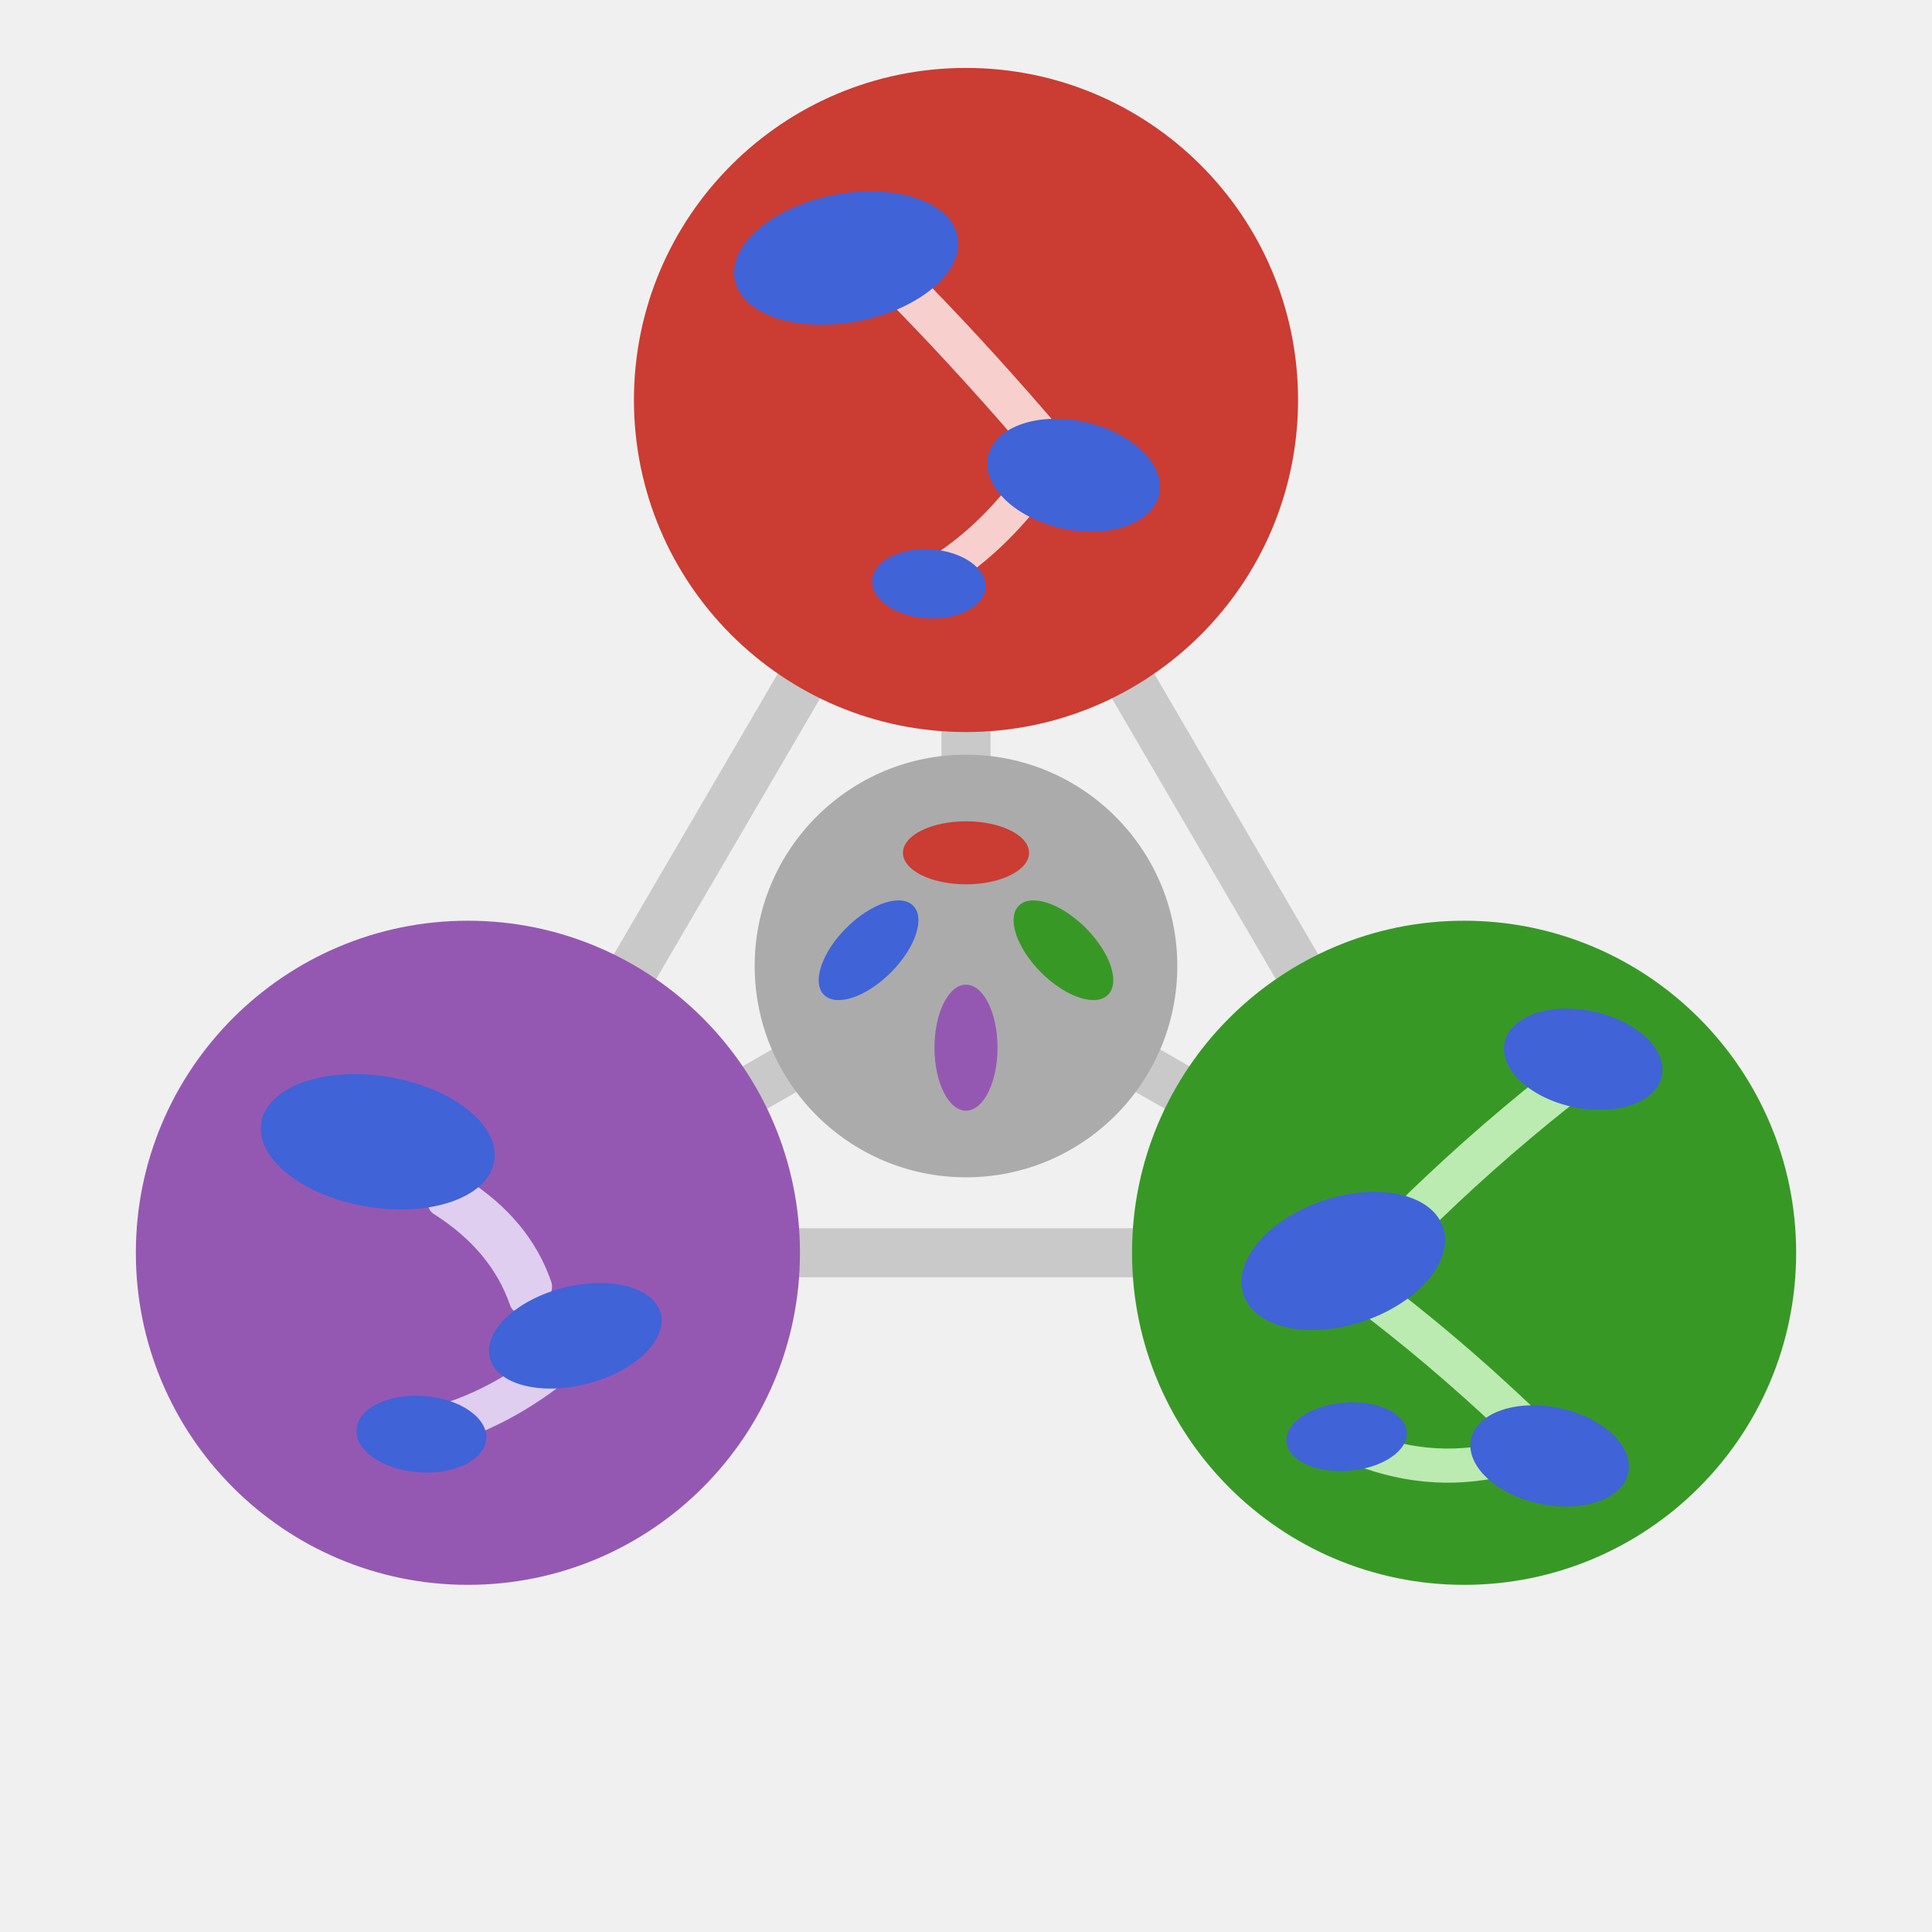
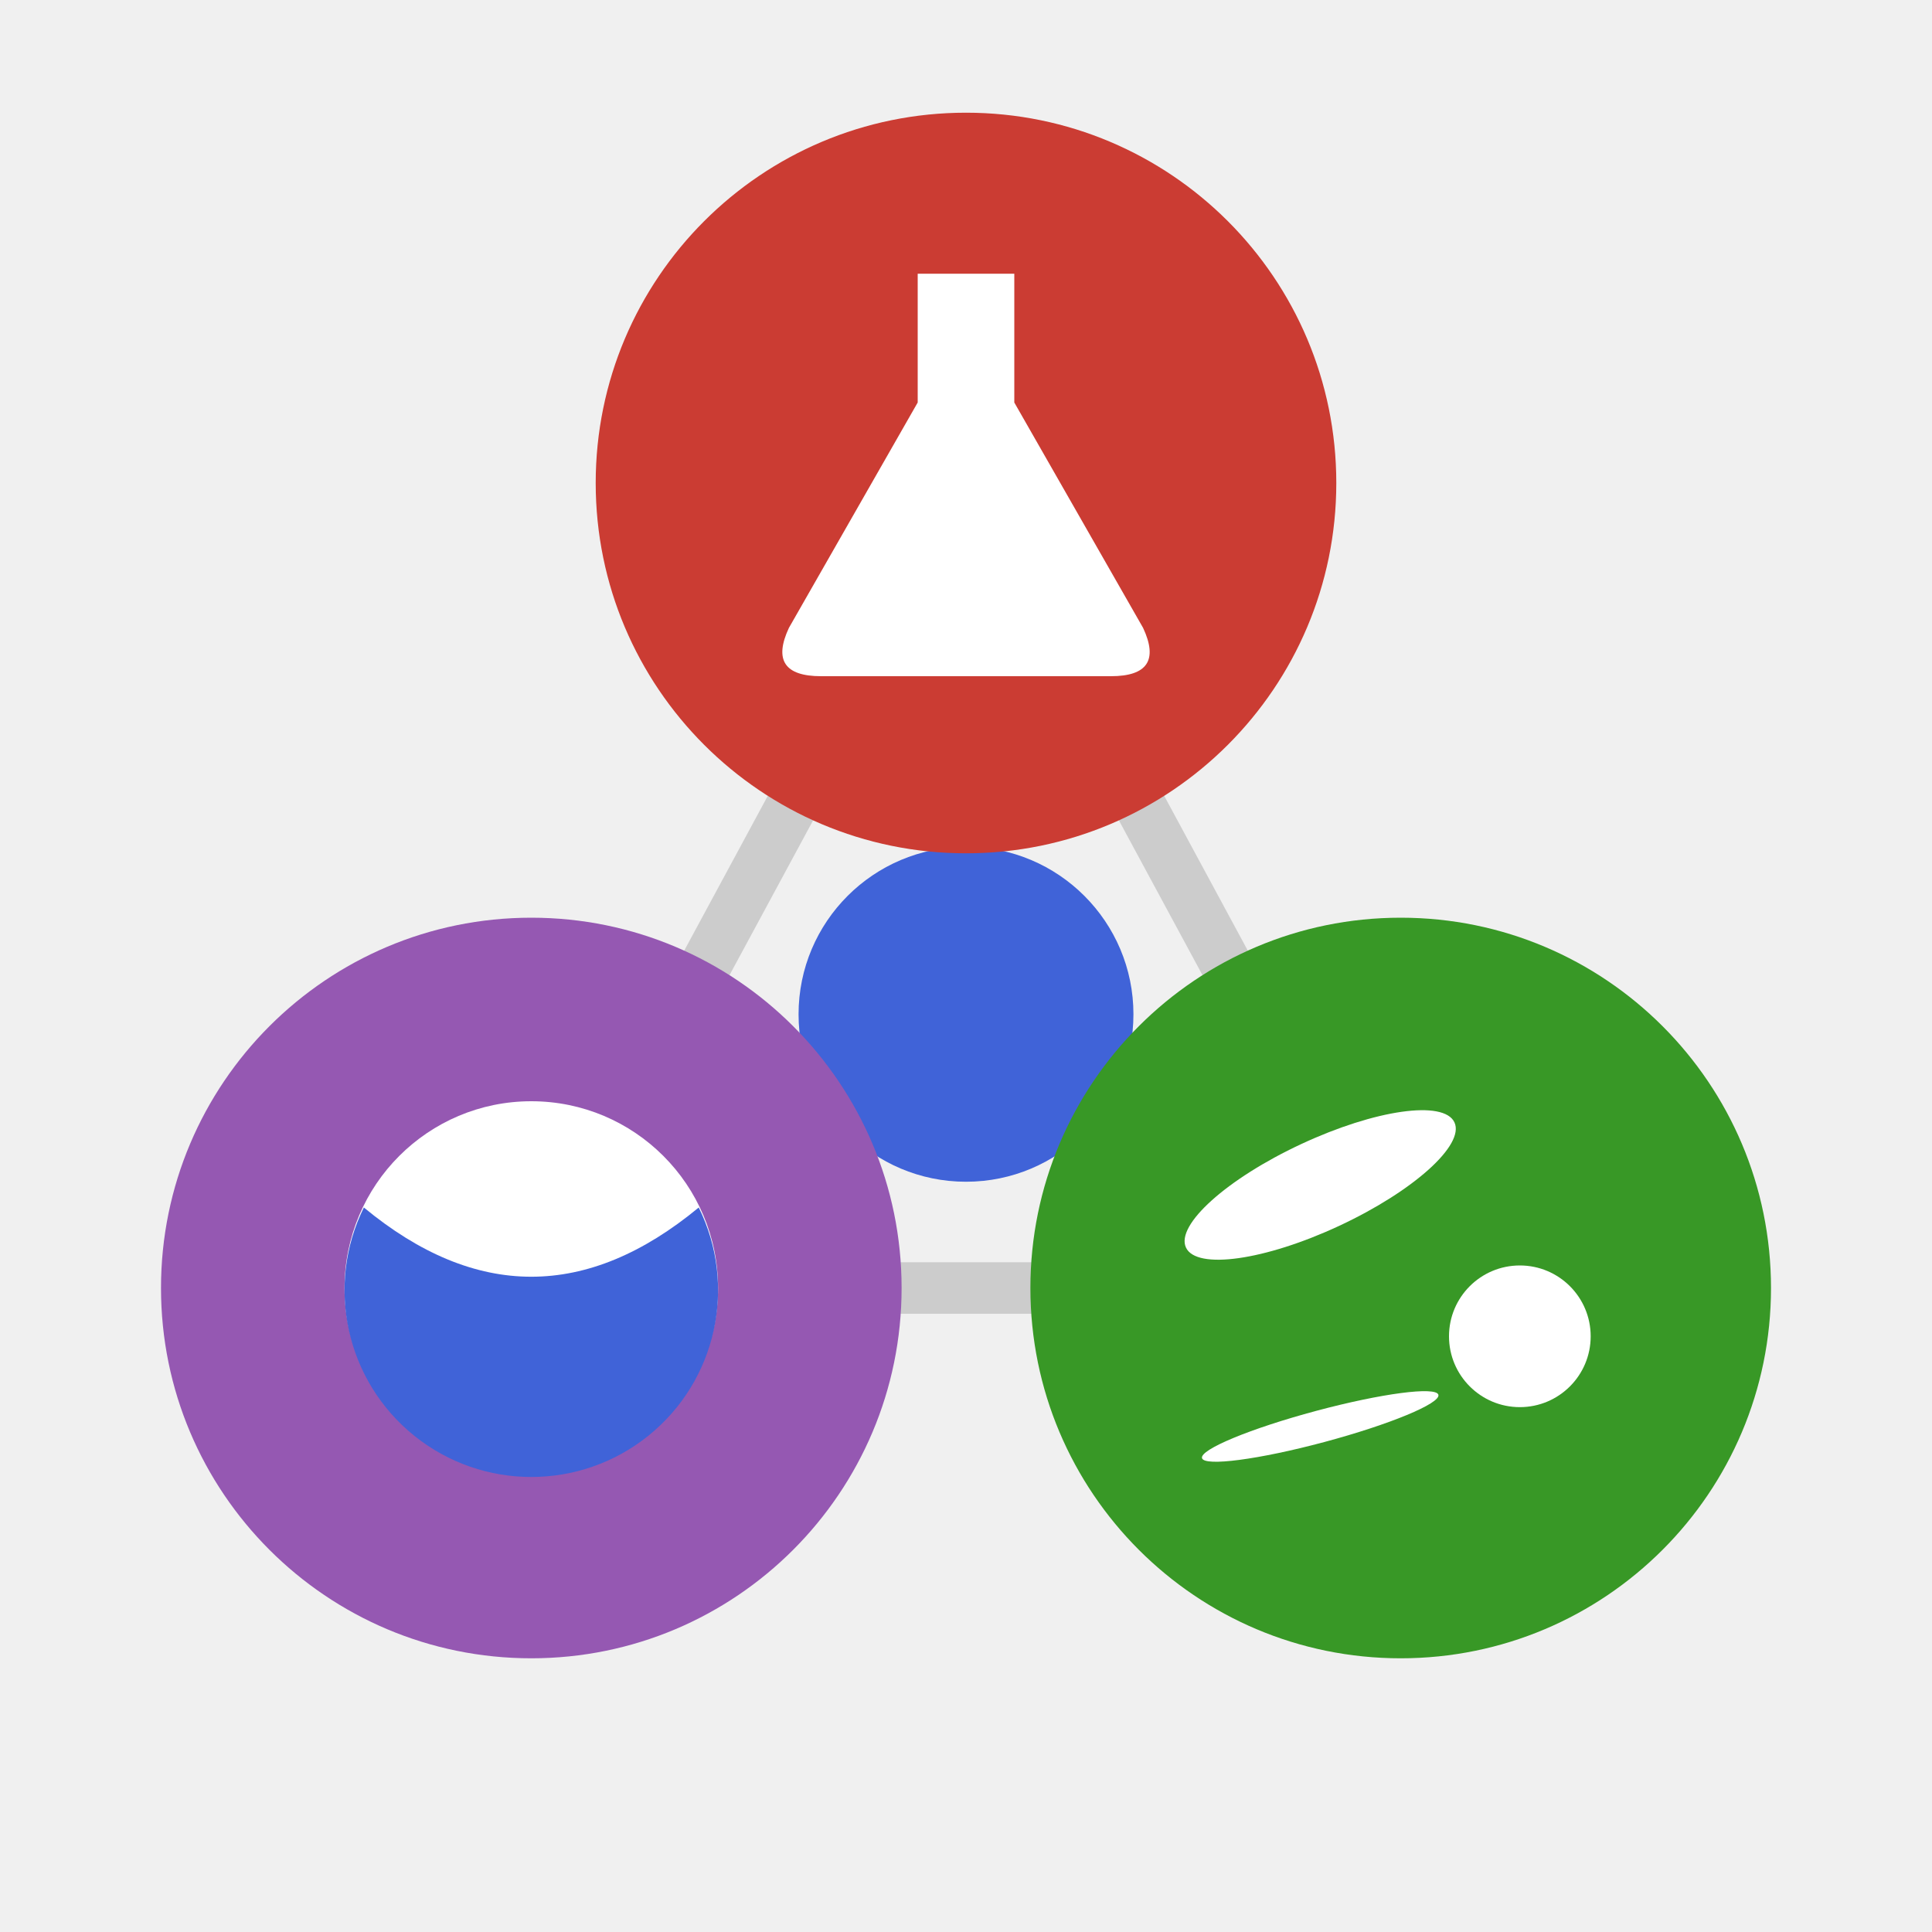
- <svg xmlns="http://www.w3.org/2000/svg" viewBox="0 0 512 512" width="100%" style="margin: auto;" version="1.1" id="svg22">
-   <defs id="defs4">
-     <clipPath id="cr">
-       <circle cx="256" cy="106" r="88" id="circle1" />
-     </clipPath>
-     <clipPath clipPathUnits="userSpaceOnUse" id="clipPath22">
-       <circle cx="256" cy="256" r="56" id="circle22" transform="rotate(71)" />
-     </clipPath>
-     <clipPath clipPathUnits="userSpaceOnUse" id="clipPath23">
-       <circle cx="256" cy="256" r="56" id="circle23" transform="rotate(-57)" />
-     </clipPath>
-     <clipPath clipPathUnits="userSpaceOnUse" id="clipPath24">
-       <circle cx="256" cy="256" r="56" id="circle24" transform="rotate(-22)" />
-     </clipPath>
-     <clipPath clipPathUnits="userSpaceOnUse" id="clipPath25">
-       <circle cx="256" cy="256" r="56" id="circle25" transform="rotate(38)" />
-     </clipPath>
-     <clipPath clipPathUnits="userSpaceOnUse" id="clipPath26">
-       <circle cx="388" cy="351.668" r="88" id="circle26" transform="rotate(5)" />
-     </clipPath>
-     <clipPath clipPathUnits="userSpaceOnUse" id="clipPath27">
-       <circle cx="388" cy="351.668" r="88" id="circle27" transform="rotate(-13)" />
-     </clipPath>
-     <clipPath clipPathUnits="userSpaceOnUse" id="clipPath28">
-       <circle cx="388" cy="351.668" r="88" id="circle28" transform="rotate(20)" />
-     </clipPath>
-     <clipPath clipPathUnits="userSpaceOnUse" id="clipPath29">
-       <circle cx="388" cy="351.668" r="88" id="circle29" />
-     </clipPath>
-     <clipPath clipPathUnits="userSpaceOnUse" id="clipPath30">
-       <circle cx="388" cy="351.668" r="88" id="circle30" />
-     </clipPath>
-     <clipPath clipPathUnits="userSpaceOnUse" id="clipPath30-0">
-       <circle cx="388" cy="351.668" r="88" id="circle30-9" />
-     </clipPath>
-     <clipPath clipPathUnits="userSpaceOnUse" id="clipPath30-0-8">
-       <circle cx="388" cy="351.668" r="88" id="circle30-9-8" />
-     </clipPath>
-     <clipPath clipPathUnits="userSpaceOnUse" id="clipPath27-4">
-       <circle cx="388" cy="351.668" r="88" id="circle27-5" transform="rotate(-13)" />
-     </clipPath>
-     <clipPath clipPathUnits="userSpaceOnUse" id="clipPath30-0-1">
-       <circle cx="388" cy="351.668" r="88" id="circle30-9-7" />
-     </clipPath>
-     <clipPath clipPathUnits="userSpaceOnUse" id="clipPath30-0-8-1">
-       <circle cx="388" cy="351.668" r="88" id="circle30-9-8-5" />
-     </clipPath>
-     <filter id="mask-powermask-path-effect71_inverse" style="color-interpolation-filters:sRGB" height="100" width="100" x="-50" y="-50">
-       <feColorMatrix id="mask-powermask-path-effect71_primitive1" values="1" type="saturate" result="fbSourceGraphic" />
-       <feColorMatrix id="mask-powermask-path-effect71_primitive2" values="-1 0 0 0 1 0 -1 0 0 1 0 0 -1 0 1 0 0 0 1 0 " in="fbSourceGraphic" />
-     </filter>
-     <clipPath clipPathUnits="userSpaceOnUse" id="clipPath1">
-       <ellipse cx="122.515" cy="328.361" id="ellipse5" rx="137.926" ry="127.618" style="stroke-width:1.508" transform="matrix(0.9967474,-0.08058961,0.094248,0.9955487,0,0)" />
-     </clipPath>
-     <clipPath clipPathUnits="userSpaceOnUse" id="clipPath5">
-       <ellipse cx="121.224" cy="332.357" id="ellipse6" rx="136.473" ry="129.171" style="stroke-width:1.509" transform="matrix(0.961426,0.2750636,-0.3105548,0.9505555,0,0)" />
-     </clipPath>
-     <clipPath clipPathUnits="userSpaceOnUse" id="clipPath6">
-       <ellipse cx="122.013" cy="329.925" id="ellipse7" rx="137.361" ry="128.226" style="stroke-width:1.508" transform="matrix(0.9841025,-0.1776016,0.2049192,0.9787789,0,0)" />
-     </clipPath>
-     <clipPath clipPathUnits="userSpaceOnUse" id="clipPath7">
-       <ellipse cx="122.652" cy="327.932" id="ellipse8" rx="138.08" ry="127.451" style="stroke-width:1.507" />
-     </clipPath>
-     <clipPath clipPathUnits="userSpaceOnUse" id="clipPath8">
-       <ellipse cx="122.652" cy="327.932" id="ellipse9" rx="138.08" ry="127.451" style="stroke-width:1.507" />
-     </clipPath>
-     <clipPath clipPathUnits="userSpaceOnUse" id="clipPath7-0">
-       <ellipse cx="122.652" cy="327.932" id="ellipse8-9" rx="138.08" ry="127.451" style="stroke-width:1.507" />
-     </clipPath>
-   </defs>
-   <line x1="256" y1="106" x2="388" y2="332" stroke="#999" stroke-width="13" stroke-linecap="round" opacity="0.45" style="fill:rgb(0, 0, 0);stroke:rgb(153, 153, 153);color:rgb(255, 255, 255);stroke-width:13px;stroke-linecap:round;stroke-linejoin:miter;opacity:0.45;font-family:&quot;Anthropic Sans&quot;, -apple-system, BlinkMacSystemFont, &quot;Segoe UI&quot;, sans-serif;font-size:16px;font-weight:400;text-anchor:start;dominant-baseline:auto" id="line4" />
-   <line x1="388" y1="332" x2="124" y2="332" stroke="#999" stroke-width="13" stroke-linecap="round" opacity="0.45" style="fill:rgb(0, 0, 0);stroke:rgb(153, 153, 153);color:rgb(255, 255, 255);stroke-width:13px;stroke-linecap:round;stroke-linejoin:miter;opacity:0.45;font-family:&quot;Anthropic Sans&quot;, -apple-system, BlinkMacSystemFont, &quot;Segoe UI&quot;, sans-serif;font-size:16px;font-weight:400;text-anchor:start;dominant-baseline:auto" id="line5" />
-   <line x1="124" y1="332" x2="256" y2="106" stroke="#999" stroke-width="13" stroke-linecap="round" opacity="0.45" style="fill:rgb(0, 0, 0);stroke:rgb(153, 153, 153);color:rgb(255, 255, 255);stroke-width:13px;stroke-linecap:round;stroke-linejoin:miter;opacity:0.45;font-family:&quot;Anthropic Sans&quot;, -apple-system, BlinkMacSystemFont, &quot;Segoe UI&quot;, sans-serif;font-size:16px;font-weight:400;text-anchor:start;dominant-baseline:auto" id="line6" />
-   <line x1="256" y1="256" x2="256" y2="106" stroke="#999" stroke-width="13" stroke-linecap="round" opacity="0.45" style="fill:rgb(0, 0, 0);stroke:rgb(153, 153, 153);color:rgb(255, 255, 255);stroke-width:13px;stroke-linecap:round;stroke-linejoin:miter;opacity:0.45;font-family:&quot;Anthropic Sans&quot;, -apple-system, BlinkMacSystemFont, &quot;Segoe UI&quot;, sans-serif;font-size:16px;font-weight:400;text-anchor:start;dominant-baseline:auto" id="line7" />
-   <line x1="256" y1="256" x2="388" y2="332" stroke="#999" stroke-width="13" stroke-linecap="round" opacity="0.45" style="fill:rgb(0, 0, 0);stroke:rgb(153, 153, 153);color:rgb(255, 255, 255);stroke-width:13px;stroke-linecap:round;stroke-linejoin:miter;opacity:0.45;font-family:&quot;Anthropic Sans&quot;, -apple-system, BlinkMacSystemFont, &quot;Segoe UI&quot;, sans-serif;font-size:16px;font-weight:400;text-anchor:start;dominant-baseline:auto" id="line8" />
-   <line x1="256" y1="256" x2="124" y2="332" stroke="#999" stroke-width="13" stroke-linecap="round" opacity="0.45" style="fill:rgb(0, 0, 0);stroke:rgb(153, 153, 153);color:rgb(255, 255, 255);stroke-width:13px;stroke-linecap:round;stroke-linejoin:miter;opacity:0.45;font-family:&quot;Anthropic Sans&quot;, -apple-system, BlinkMacSystemFont, &quot;Segoe UI&quot;, sans-serif;font-size:16px;font-weight:400;text-anchor:start;dominant-baseline:auto" id="line9" />
-   <circle cx="256" cy="106" r="88" fill="#CB3C33" style="fill:rgb(203, 60, 51);stroke:none;color:rgb(255, 255, 255);stroke-width:1px;stroke-linecap:butt;stroke-linejoin:miter;opacity:1;font-family:&quot;Anthropic Sans&quot;, -apple-system, BlinkMacSystemFont, &quot;Segoe UI&quot;, sans-serif;font-size:16px;font-weight:400;text-anchor:start;dominant-baseline:auto" id="circle9" />
-   <g clip-path="url(#cr)" style="color:#ffffff;font-weight:400;font-size:16px;font-family:'Anthropic Sans', '-apple-system', BlinkMacSystemFont, 'Segoe UI', sans-serif;dominant-baseline:auto;text-anchor:start;opacity:1;fill:#4063d8;stroke:none;stroke-width:1px;stroke-linecap:butt;stroke-linejoin:miter;fill-opacity:1" id="g12" transform="matrix(1.369597,0,0,1.307919,-96.23427,-38.85281)">
-     <path d="m 247,90 q 13,14 26,30" fill="none" stroke="#F7D0CE" stroke-width="8" stroke-linecap="round" style="color:#ffffff;font-weight:400;font-size:16px;font-family:'Anthropic Sans', '-apple-system', BlinkMacSystemFont, 'Segoe UI', sans-serif;dominant-baseline:auto;text-anchor:start;opacity:1;fill:#4063d8;stroke:#f7d0ce;stroke-width:8px;stroke-linecap:round;stroke-linejoin:miter;fill-opacity:1" id="path9" />
-     <path d="m 270,128 q -8,11 -17,17" fill="none" stroke="#F7D0CE" stroke-width="7" stroke-linecap="round" style="color:#ffffff;font-weight:400;font-size:16px;font-family:'Anthropic Sans', '-apple-system', BlinkMacSystemFont, 'Segoe UI', sans-serif;dominant-baseline:auto;text-anchor:start;opacity:1;fill:#4063d8;stroke:#f7d0ce;stroke-width:7px;stroke-linecap:round;stroke-linejoin:miter;fill-opacity:1" id="path10" />
-     <ellipse cx="234" cy="82" rx="22" ry="13" transform="rotate(-12,234,82)" fill="#F7D0CE" style="color:#ffffff;font-weight:400;font-size:16px;font-family:'Anthropic Sans', '-apple-system', BlinkMacSystemFont, 'Segoe UI', sans-serif;dominant-baseline:auto;text-anchor:start;opacity:1;fill:#4063d8;stroke:none;stroke-width:1px;stroke-linecap:butt;stroke-linejoin:miter;fill-opacity:1" id="ellipse10" />
-     <ellipse cx="278" cy="126" rx="17" ry="11" transform="rotate(14,278,126)" fill="#F7D0CE" style="color:#ffffff;font-weight:400;font-size:16px;font-family:'Anthropic Sans', '-apple-system', BlinkMacSystemFont, 'Segoe UI', sans-serif;dominant-baseline:auto;text-anchor:start;opacity:1;fill:#4063d8;stroke:none;stroke-width:1px;stroke-linecap:butt;stroke-linejoin:miter;fill-opacity:1" id="ellipse11" />
-     <ellipse cx="250" cy="148" rx="11" ry="7" transform="rotate(4,250,148)" fill="#F7D0CE" style="color:#ffffff;font-weight:400;font-size:16px;font-family:'Anthropic Sans', '-apple-system', BlinkMacSystemFont, 'Segoe UI', sans-serif;dominant-baseline:auto;text-anchor:start;opacity:1;fill:#4063d8;stroke:none;stroke-width:1px;stroke-linecap:butt;stroke-linejoin:miter;fill-opacity:1" id="ellipse12" />
+ <svg xmlns="http://www.w3.org/2000/svg" viewBox="0 0 600 600" width="600" height="600">
+   <g stroke="#CCCCCC" stroke-width="16" fill="none">
+     <line x1="300" y1="150" x2="165" y2="400" />
+     <line x1="300" y1="150" x2="435" y2="400" />
+     <line x1="165" y1="400" x2="435" y2="400" />
  </g>
-   <circle fill="#389826" style="color:#ffffff;font-weight:400;font-size:16px;font-family:'Anthropic Sans', '-apple-system', BlinkMacSystemFont, 'Segoe UI', sans-serif;dominant-baseline:auto;text-anchor:start;opacity:1;fill:#389826;stroke:none;stroke-width:1px;stroke-linecap:butt;stroke-linejoin:miter" id="circle12" mask="none" cx="388" cy="332" r="88" />
-   <g id="g87" transform="translate(1.268897,4.44114)" style="fill:#4063d8;fill-opacity:1">
-     <path d="m 375,335.668 q 15,12 29,26" fill="none" stroke="#BBEBB0" stroke-width="8" stroke-linecap="round" style="color:#ffffff;font-weight:400;font-size:16px;font-family:'Anthropic Sans', '-apple-system', BlinkMacSystemFont, 'Segoe UI', sans-serif;dominant-baseline:auto;text-anchor:start;fill:#4063d8;stroke:#bbebb0;stroke-width:8px;stroke-linecap:round;stroke-linejoin:miter;fill-opacity:1" id="path81" clip-path="url(#clipPath30)" transform="matrix(1.333699,0,0,1.291924,-134.7509,-92.3068)" />
-     <path d="m 375,335.668 q 15,12 29,26" fill="none" stroke="#BBEBB0" stroke-width="8" stroke-linecap="round" style="color:#ffffff;font-weight:400;font-size:16px;font-family:'Anthropic Sans', '-apple-system', BlinkMacSystemFont, 'Segoe UI', sans-serif;dominant-baseline:auto;text-anchor:start;fill:#4063d8;stroke:#bbebb0;stroke-width:8px;stroke-linecap:round;stroke-linejoin:miter;fill-opacity:1" id="path82" clip-path="url(#clipPath30-0)" transform="matrix(-1.388343,0,0,1.339511,936.7787,-168.9021)" />
-     <path d="m 404,369.668 q -11,11 -27,13" fill="none" stroke="#BBEBB0" stroke-width="7" stroke-linecap="round" style="color:#ffffff;font-weight:400;font-size:16px;font-family:'Anthropic Sans', '-apple-system', BlinkMacSystemFont, 'Segoe UI', sans-serif;dominant-baseline:auto;text-anchor:start;fill:#4063d8;stroke:#bbebb0;stroke-width:7px;stroke-linecap:round;stroke-linejoin:miter;fill-opacity:1" id="path84" clip-path="url(#clipPath29)" transform="matrix(1.168312,0.6231238,-0.643273,1.131717,165.0421,-288.4866)" />
-     <ellipse cx="233.14" cy="432.489" rx="21" ry="13" transform="matrix(1.253267,-0.441864,0.4561519,1.214011,-134.7509,-92.3068)" fill="#BBEBB0" style="color:#ffffff;font-weight:400;font-size:16px;font-family:'Anthropic Sans', '-apple-system', BlinkMacSystemFont, 'Segoe UI', sans-serif;dominant-baseline:auto;text-anchor:start;fill:#4063d8;stroke:none;stroke-width:1px;stroke-linecap:butt;stroke-linejoin:miter;fill-opacity:1" id="ellipse84" clip-path="url(#clipPath28)" />
-     <ellipse cx="480.025" cy="265.49" rx="16" ry="10" transform="matrix(1.299516,0.2906196,-0.300017,1.258812,-134.7509,-92.3068)" fill="#BBEBB0" style="color:#ffffff;font-weight:400;font-size:16px;font-family:'Anthropic Sans', '-apple-system', BlinkMacSystemFont, 'Segoe UI', sans-serif;dominant-baseline:auto;text-anchor:start;fill:#4063d8;stroke:none;stroke-width:1px;stroke-linecap:butt;stroke-linejoin:miter;fill-opacity:1" id="ellipse85" clip-path="url(#clipPath27)" />
-     <ellipse cx="480.025" cy="265.49" rx="16" ry="10" transform="matrix(1.299516,0.2906196,-0.300017,1.258812,-125.8474,-197.4337)" fill="#BBEBB0" style="color:#ffffff;font-weight:400;font-size:16px;font-family:'Anthropic Sans', '-apple-system', BlinkMacSystemFont, 'Segoe UI', sans-serif;dominant-baseline:auto;text-anchor:start;fill:#4063d8;stroke:none;stroke-width:1px;stroke-linecap:butt;stroke-linejoin:miter;fill-opacity:1" id="ellipse86" clip-path="url(#clipPath27-4)" />
-     <ellipse cx="339.138" cy="414.804" rx="12" ry="7" transform="matrix(1.328624,-0.1125986,0.1162395,1.287008,-143.2125,-119.3555)" fill="#BBEBB0" style="color:#ffffff;font-weight:400;font-size:16px;font-family:'Anthropic Sans', '-apple-system', BlinkMacSystemFont, 'Segoe UI', sans-serif;dominant-baseline:auto;text-anchor:start;fill:#4063d8;stroke:none;stroke-width:1px;stroke-linecap:butt;stroke-linejoin:miter;fill-opacity:1" id="ellipse87" clip-path="url(#clipPath26)" />
-   </g>
-   <circle cx="124" cy="332" r="88" fill="#9558B2" style="fill:rgb(149, 88, 178);stroke:none;color:rgb(255, 255, 255);stroke-width:1px;stroke-linecap:butt;stroke-linejoin:miter;opacity:1;font-family:&quot;Anthropic Sans&quot;, -apple-system, BlinkMacSystemFont, &quot;Segoe UI&quot;, sans-serif;font-size:16px;font-weight:400;text-anchor:start;dominant-baseline:auto" id="circle15" />
-   <g id="g9">
-     <path d="m 105.392,310.552 q 23.536,21.725 43.935,39.104" fill="none" stroke="#DFC EF0" stroke-width="8" stroke-linecap="round" style="color:#ffffff;font-weight:400;font-size:16px;font-family:'Anthropic Sans', '-apple-system', BlinkMacSystemFont, 'Segoe UI', sans-serif;dominant-baseline:auto;text-anchor:start;fill:#4063d8;fill-opacity:1;stroke:none;stroke-width:12.06px;stroke-linecap:round;stroke-linejoin:miter" id="path15" clip-path="url(#clipPath8)" />
-     <path d="m 149.327,359.795 q -17.26,14.483 -36.089,18.828" fill="none" stroke="#DFCEF0" stroke-width="7" stroke-linecap="round" style="color:#ffffff;font-weight:400;font-size:16px;font-family:'Anthropic Sans', '-apple-system', BlinkMacSystemFont, 'Segoe UI', sans-serif;dominant-baseline:auto;text-anchor:start;fill:#4063d8;fill-opacity:1;stroke:#dfcef0;stroke-width:10.552px;stroke-linecap:round;stroke-linejoin:miter" id="path16" clip-path="url(#clipPath7)" />
-     <path d="m 149.327,359.795 q -17.26,14.483 -36.089,18.828" fill="none" stroke="#DFCEF0" stroke-width="7" stroke-linecap="round" style="color:#ffffff;font-weight:400;font-size:16px;font-family:'Anthropic Sans', '-apple-system', BlinkMacSystemFont, 'Segoe UI', sans-serif;dominant-baseline:auto;text-anchor:start;fill:#4063d8;fill-opacity:1;stroke:#dfcef0;stroke-width:10.552px;stroke-linecap:round;stroke-linejoin:miter" id="path16-4" clip-path="url(#clipPath7-0)" transform="matrix(-0.03830669,-0.9203029,1.070315,-0.3912065,-260.2612,595.1695)" />
-     <ellipse cx="153.761" cy="276.294" rx="31.297" ry="17.435" transform="matrix(0.9842832,0.1765972,-0.2060716,0.9785369,5.710037,5.075589)" fill="#DFCEF0" style="color:#ffffff;font-weight:400;font-size:16px;font-family:'Anthropic Sans', '-apple-system', BlinkMacSystemFont, 'Segoe UI', sans-serif;dominant-baseline:auto;text-anchor:start;fill:#4063d8;fill-opacity:1;stroke:none;stroke-width:1.508px;stroke-linecap:butt;stroke-linejoin:miter" id="ellipse16" clip-path="url(#clipPath6)" />
-     <ellipse cx="33.457" cy="382.488" rx="23.387" ry="13.131" transform="matrix(0.9624133,-0.2715889,0.3144289,0.949281,0,0)" fill="#DFCEF0" style="color:#ffffff;font-weight:400;font-size:16px;font-family:'Anthropic Sans', '-apple-system', BlinkMacSystemFont, 'Segoe UI', sans-serif;dominant-baseline:auto;text-anchor:start;fill:#4063d8;fill-opacity:1;stroke:none;stroke-width:1.508px;stroke-linecap:butt;stroke-linejoin:miter" id="ellipse17" clip-path="url(#clipPath5)" />
-     <ellipse cx="147.049" cy="369.885" rx="17.25" ry="10.145" transform="matrix(0.9967553,0.08049182,-0.09436222,0.9955379,0,0)" fill="#DFCEF0" style="color:#ffffff;font-weight:400;font-size:16px;font-family:'Anthropic Sans', '-apple-system', BlinkMacSystemFont, 'Segoe UI', sans-serif;dominant-baseline:auto;text-anchor:start;fill:#4063d8;fill-opacity:1;stroke:none;stroke-width:1.508px;stroke-linecap:butt;stroke-linejoin:miter" id="ellipse18" clip-path="url(#clipPath1)" />
-   </g>
-   <circle cx="256" cy="256" r="56" fill="#4063D8" style="color:#ffffff;font-weight:400;font-size:16px;font-family:'Anthropic Sans', '-apple-system', BlinkMacSystemFont, 'Segoe UI', sans-serif;dominant-baseline:auto;text-anchor:start;opacity:1;fill:#ababab;stroke:none;stroke-width:1px;stroke-linecap:butt;stroke-linejoin:miter;fill-opacity:1" id="circle18" />
-   <ellipse cx="256" cy="226.002" rx="16.708" ry="8.354" fill="#cb3c33" id="ellipse1" style="stroke-width:0.152" />
-   <ellipse cx="377.343" cy="-21.212" rx="16.708" ry="8.354" fill="#389826" transform="rotate(45)" id="ellipse2" style="stroke-width:0.152" />
-   <ellipse cx="277.644" cy="-256" rx="16.708" ry="8.354" fill="#9558b2" transform="rotate(90)" id="ellipse3" style="stroke-width:0.152" />
-   <ellipse cx="15.305" cy="-340.827" rx="16.708" ry="8.354" fill="#4063d8" transform="rotate(135)" id="ellipse4" style="stroke-width:0.152" />
+   <circle cx="300" cy="315" r="52" fill="#4063D8" />
+   <circle cx="300" cy="150" r="115" fill="#CB3C33" />
+   <path d="M 285 85 L 315 85 L 315 125 L 355 195 Q 362 210 345 210 L 255 210 Q 238 210 245 195 L 285 125 Z" fill="#FFFFFF" />
+   <circle cx="165" cy="400" r="115" fill="#9558B2" />
+   <circle cx="165" cy="400" r="58" fill="#FFFFFF" />
+   <path d="M 113 375 Q 165 418 217 375 A 58 58 0 1 1 113 375 Z" fill="#4063D8" />
+   <circle cx="435" cy="400" r="115" fill="#389826" />
+   <ellipse cx="410" cy="368" rx="46" ry="14" fill="#FFFFFF" transform="rotate(-25 410 368)" />
+   <circle cx="472" cy="415" r="22" fill="#FFFFFF" />
+   <ellipse cx="410" cy="443" rx="38" ry="5" fill="#FFFFFF" transform="rotate(-15 410 443)" />
</svg>
